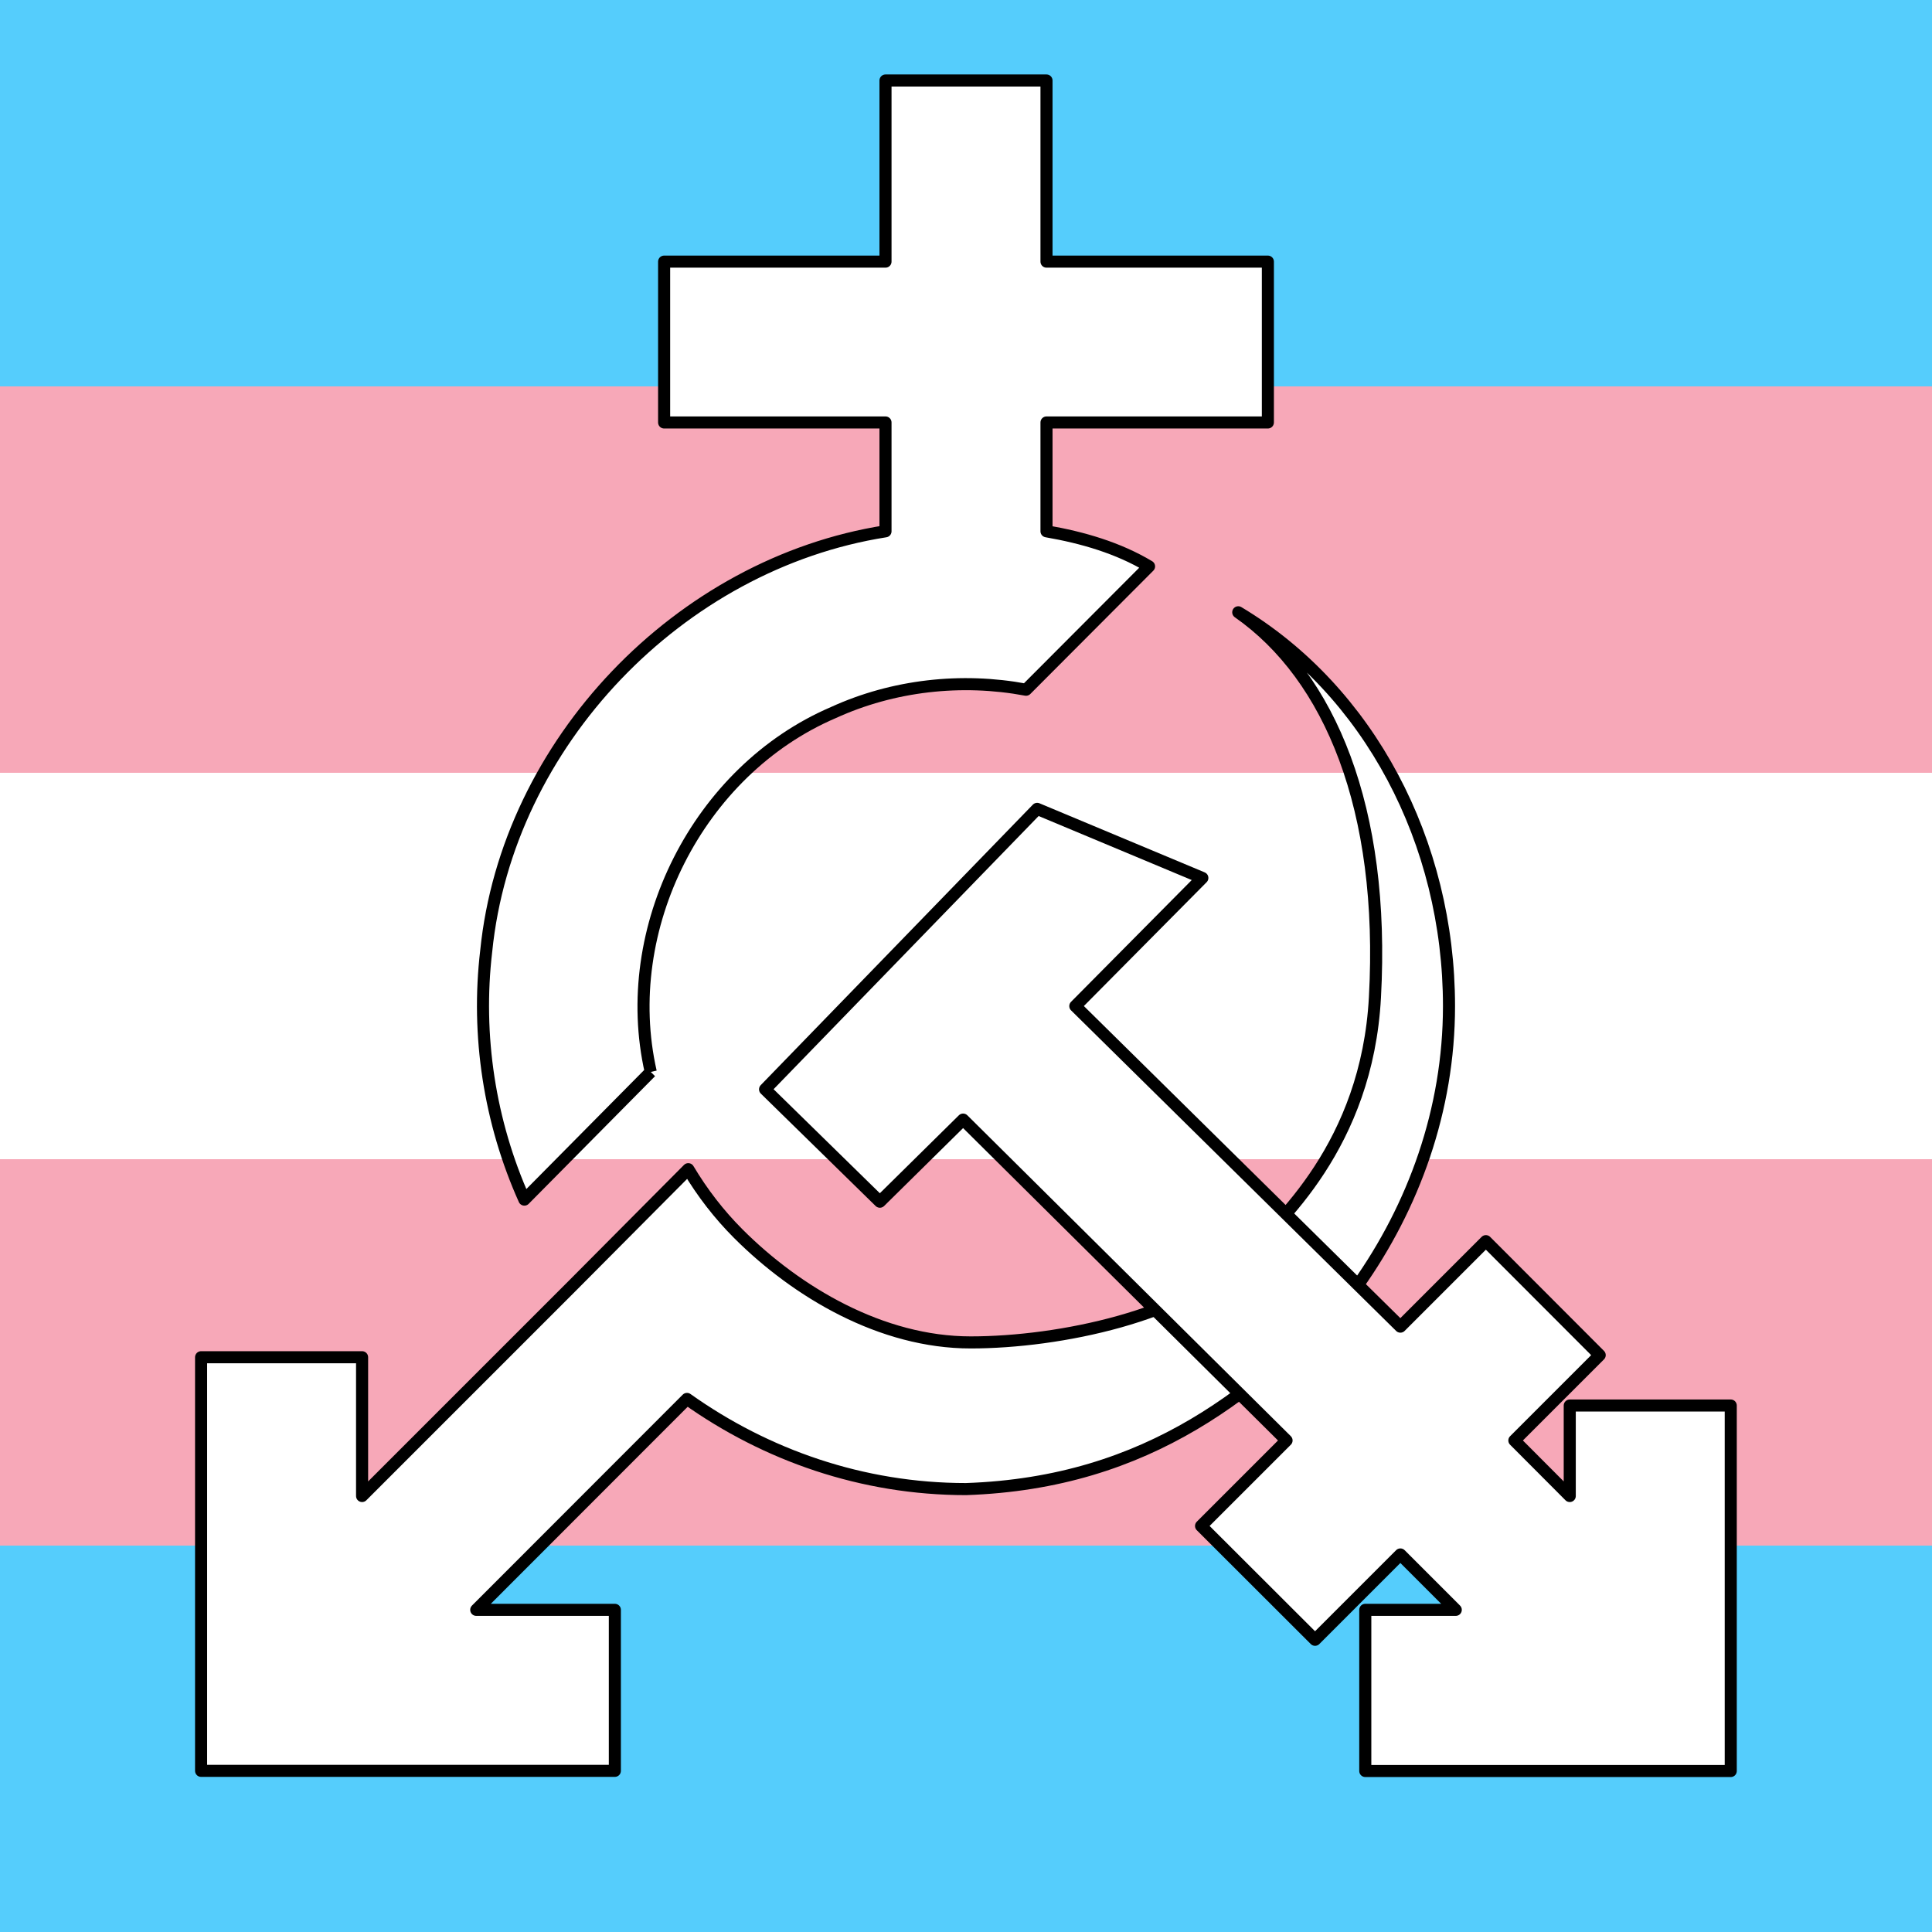
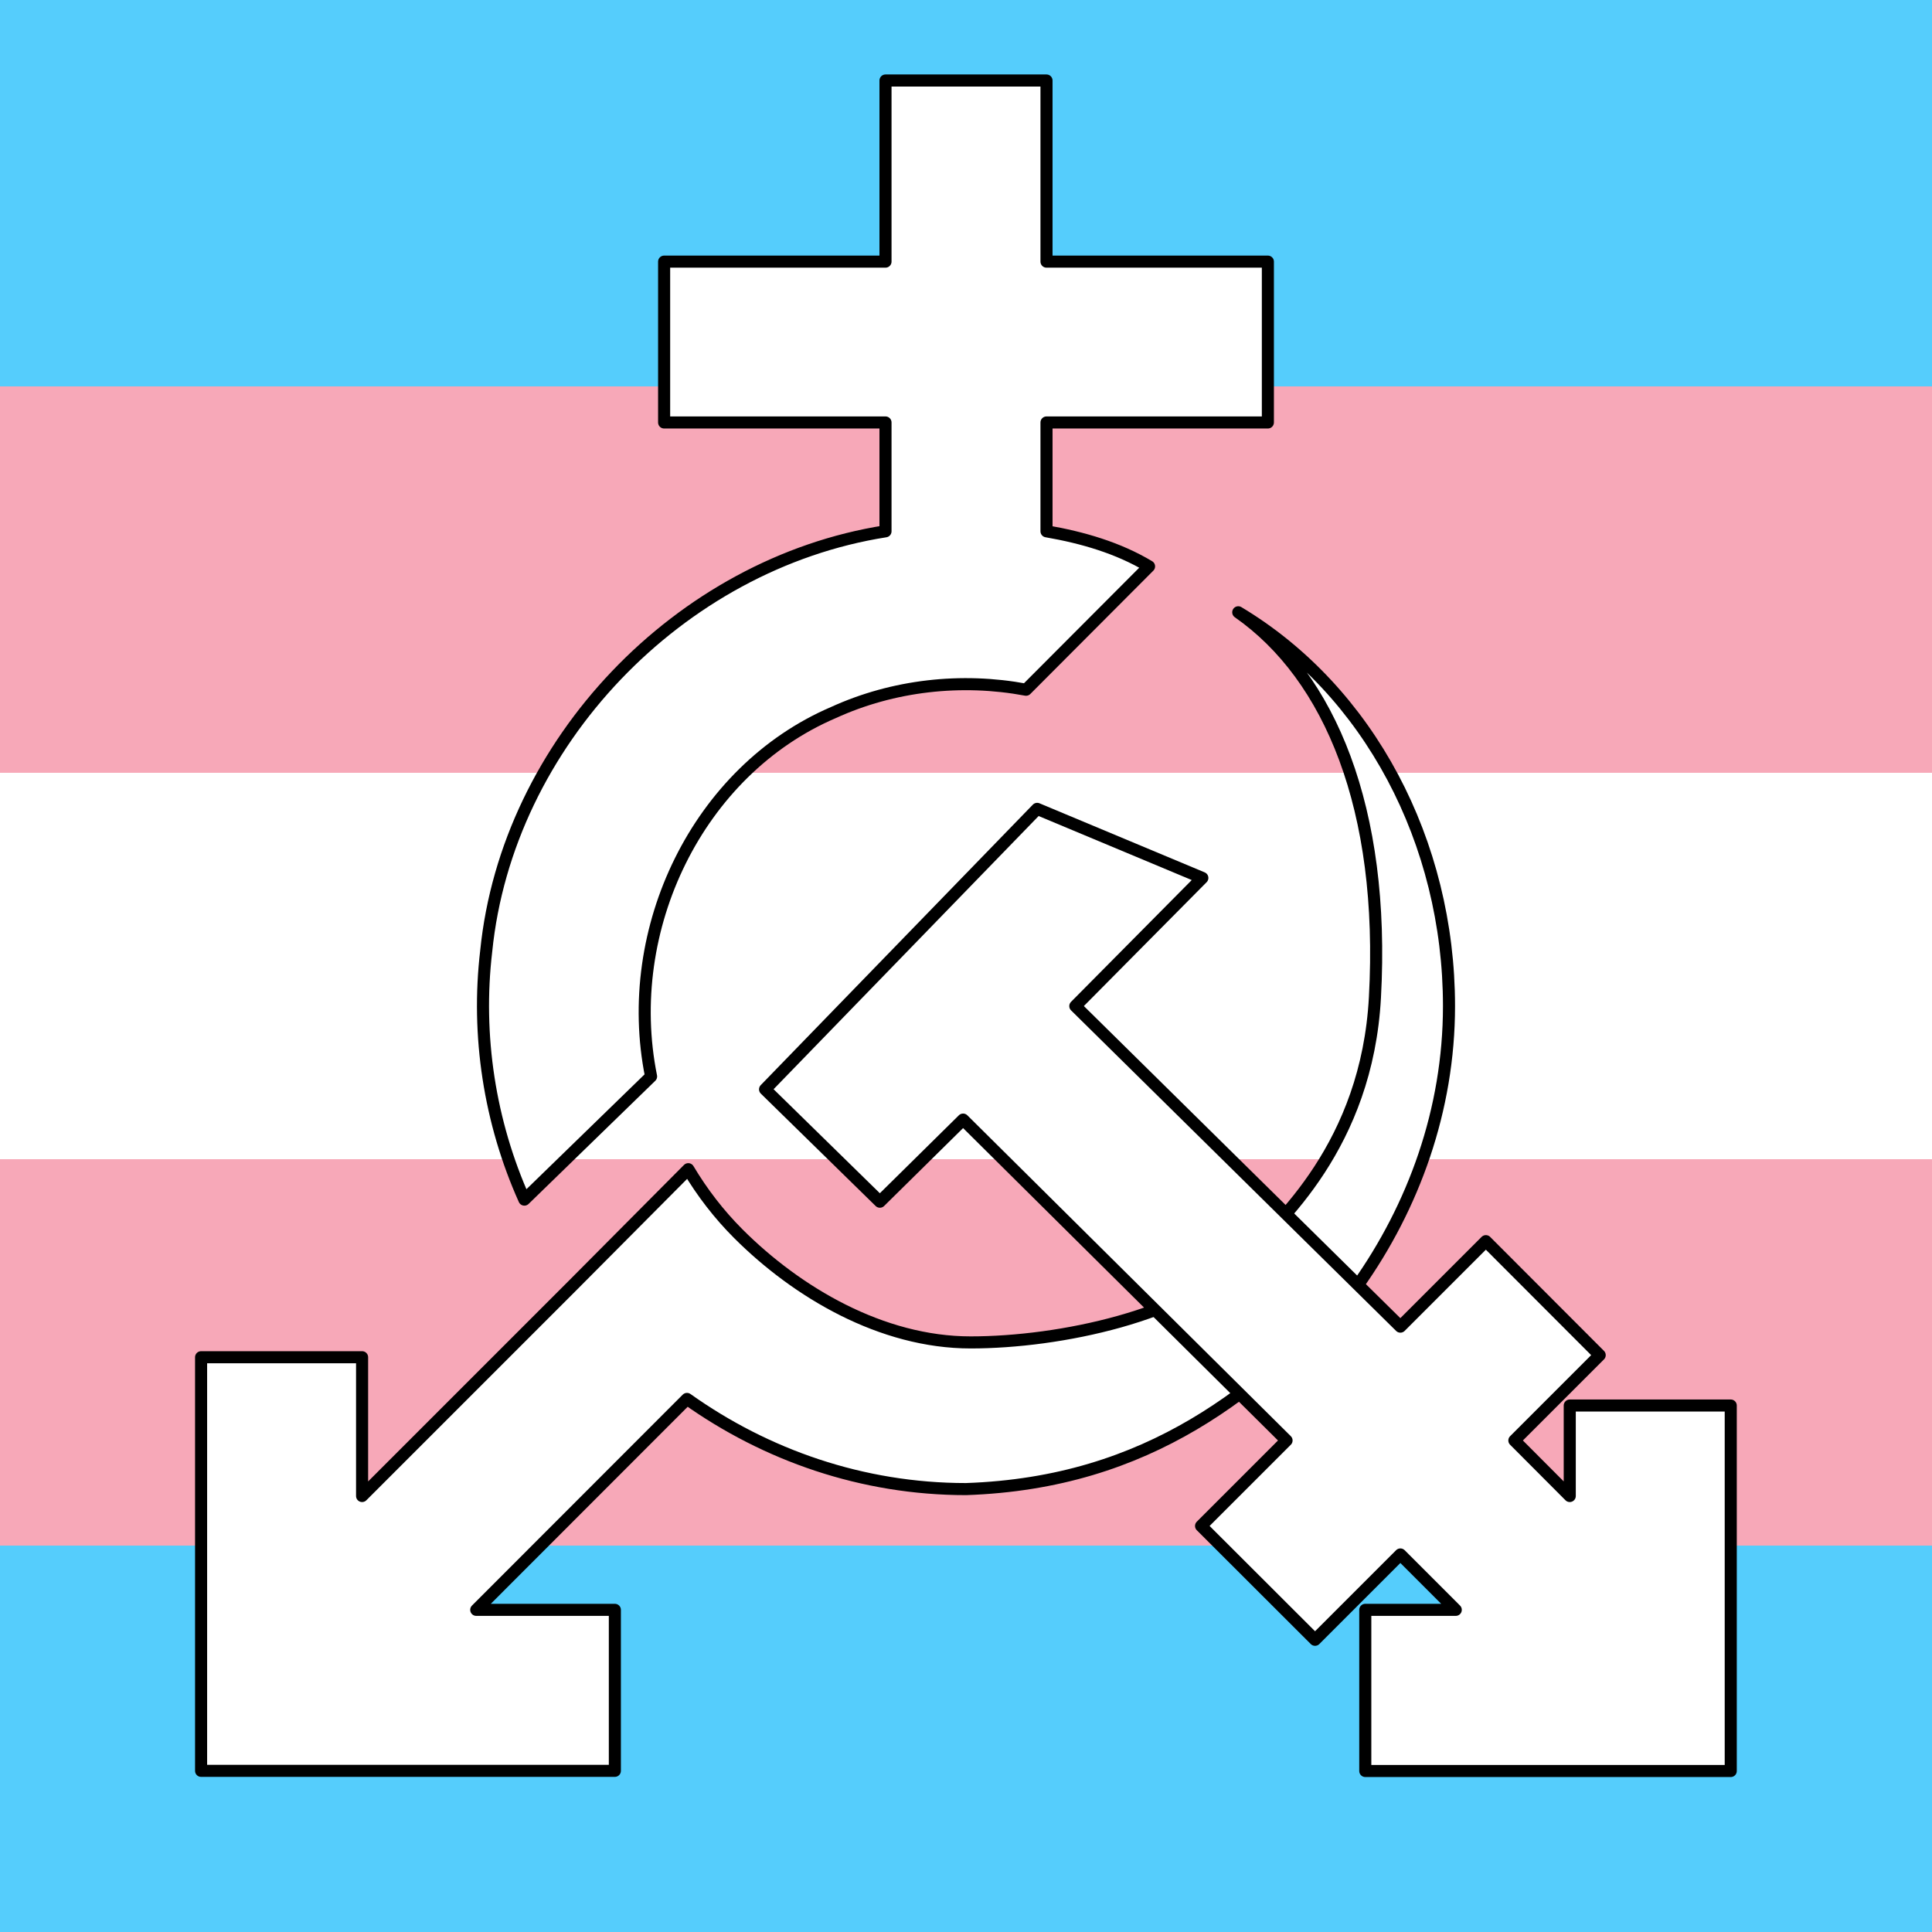
<svg xmlns="http://www.w3.org/2000/svg" width="12pt" height="12pt" viewBox="0 0 12 12" version="1.1" id="svg9">
  <defs id="defs13">
    <linearGradient id="linearGradient5935">
      <stop style="stop-color:#000000;stop-opacity:1;" offset="0" id="stop5933" />
    </linearGradient>
  </defs>
  <g id="layer2" style="display:inline">
    <rect style="fill:#55cdfc;fill-opacity:1;stroke:#000000;stroke-width:0;stroke-linejoin:round;stroke-dasharray:none;paint-order:fill markers stroke" id="rect17148" width="12" height="2.4" x="0" y="0" />
    <rect style="fill:#55cdfc;fill-opacity:1;stroke:#000000;stroke-width:0;stroke-linejoin:round;stroke-dasharray:none;paint-order:fill markers stroke" id="rect17150" width="12" height="2.4" x="0" y="9.6" />
    <rect style="fill:#f7a8b8;fill-opacity:1;stroke:#000000;stroke-width:0;stroke-linejoin:round;stroke-dasharray:none;paint-order:fill markers stroke" id="rect17152" width="12" height="2.4" x="0" y="2.4" />
    <rect style="fill:#f7a8b8;fill-opacity:1;stroke:#000000;stroke-width:0;stroke-linejoin:round;stroke-dasharray:none;paint-order:fill markers stroke" id="rect17466" width="12" height="2.4" x="0" y="7.2" />
    <rect style="fill:#ffffff;fill-opacity:1;stroke:#000000;stroke-width:0;stroke-linejoin:round;stroke-dasharray:none;paint-order:fill markers stroke" id="rect17468" width="12" height="2.4" x="0" y="4.8" />
  </g>
  <path style="color:#000000;font-style:normal;font-variant:normal;font-weight:normal;font-stretch:normal;font-size:medium;line-height:normal;font-family:sans-serif;font-variant-ligatures:normal;font-variant-position:normal;font-variant-caps:normal;font-variant-numeric:normal;font-variant-alternates:normal;font-feature-settings:normal;text-indent:0;text-align:start;text-decoration:none;text-decoration-line:none;text-decoration-style:solid;text-decoration-color:#000000;letter-spacing:normal;word-spacing:normal;text-transform:none;writing-mode:lr-tb;direction:ltr;text-orientation:mixed;dominant-baseline:auto;baseline-shift:baseline;text-anchor:start;white-space:normal;shape-padding:0;clip-rule:nonzero;display:inline;overflow:visible;visibility:visible;opacity:1;isolation:auto;mix-blend-mode:normal;color-interpolation:sRGB;color-interpolation-filters:linearRGB;solid-color:#000000;solid-opacity:1;fill:#ffffff;fill-opacity:1;fill-rule:nonzero;stroke:#000000;stroke-width:0.075;stroke-linecap:butt;stroke-linejoin:round;stroke-miterlimit:10;stroke-dasharray:none;stroke-dashoffset:0;stroke-opacity:1;color-rendering:auto;image-rendering:auto;shape-rendering:auto;text-rendering:auto;enable-background:accumulate" d="M 8.431,7.986 C 8.78,7.495 9,6.894 9,6.249 c 0,-1.017 -0.496,-1.959 -1.309,-2.446 0.57,0.398 0.913,1.222 0.849,2.391 C 8.491,7.114 7.939,7.594 7.733,7.804 7.373,8.171 6.583,8.338 6.029,8.338 5.475,8.338 4.949,8.026 4.586,7.663 4.466,7.543 4.362,7.408 4.275,7.262 l -0.716,0.72 m 0,0 -1.31,1.31 V 8.43 h -1 v 2.569 H 3.819 V 9.999 H 2.958 L 4.267,8.689 C 4.758,9.038 5.355,9.249 6,9.249 7.139,9.21 7.821,8.637 8.431,7.986" id="path2" />
-   <path style="color:#000000;font-style:normal;font-variant:normal;font-weight:normal;font-stretch:normal;font-size:medium;line-height:normal;font-family:sans-serif;font-variant-ligatures:normal;font-variant-position:normal;font-variant-caps:normal;font-variant-numeric:normal;font-variant-alternates:normal;font-feature-settings:normal;text-indent:0;text-align:start;text-decoration:none;text-decoration-line:none;text-decoration-style:solid;text-decoration-color:#000000;letter-spacing:normal;word-spacing:normal;text-transform:none;writing-mode:lr-tb;direction:ltr;text-orientation:mixed;dominant-baseline:auto;baseline-shift:baseline;text-anchor:start;white-space:normal;shape-padding:0;clip-rule:nonzero;display:inline;overflow:visible;visibility:visible;opacity:1;isolation:auto;mix-blend-mode:normal;color-interpolation:sRGB;color-interpolation-filters:linearRGB;solid-color:#000000;solid-opacity:1;fill:#ffffff;fill-opacity:1;fill-rule:nonzero;stroke:#000000;stroke-width:0.075;stroke-linecap:butt;stroke-linejoin:round;stroke-miterlimit:10;stroke-dasharray:none;stroke-dashoffset:0;stroke-opacity:1;color-rendering:auto;image-rendering:auto;shape-rendering:auto;text-rendering:auto;enable-background:accumulate" d="M 4.042,6.658 C 3.84,5.769 4.336,4.786 5.176,4.426 5.548,4.256 5.972,4.209 6.373,4.284 L 7.137,3.518 C 6.945,3.403 6.725,3.339 6.5,3.3 V 2.624 H 7.875 V 1.625 H 6.5 V 0.5 H 5.5 V 1.625 H 4.125 v 0.999 H 5.5 V 3.3 C 4.22,3.501 3.15,4.615 3.02,5.907 2.958,6.431 3.041,6.97 3.257,7.451 L 4.042,6.658" id="path4914" />
+   <path style="color:#000000;font-style:normal;font-variant:normal;font-weight:normal;font-stretch:normal;font-size:medium;line-height:normal;font-family:sans-serif;font-variant-ligatures:normal;font-variant-position:normal;font-variant-caps:normal;font-variant-numeric:normal;font-variant-alternates:normal;font-feature-settings:normal;text-indent:0;text-align:start;text-decoration:none;text-decoration-line:none;text-decoration-style:solid;text-decoration-color:#000000;letter-spacing:normal;word-spacing:normal;text-transform:none;writing-mode:lr-tb;direction:ltr;text-orientation:mixed;dominant-baseline:auto;baseline-shift:baseline;text-anchor:start;white-space:normal;shape-padding:0;clip-rule:nonzero;display:inline;overflow:visible;visibility:visible;opacity:1;isolation:auto;mix-blend-mode:normal;color-interpolation:sRGB;color-interpolation-filters:linearRGB;solid-color:#000000;solid-opacity:1;fill:#ffffff;fill-opacity:1;fill-rule:nonzero;stroke:#000000;stroke-width:0.075;stroke-linecap:butt;stroke-linejoin:round;stroke-miterlimit:10;stroke-dasharray:none;stroke-dashoffset:0;stroke-opacity:1;color-rendering:auto;image-rendering:auto;shape-rendering:auto;text-rendering:auto;enable-background:accumulate" d="M 5.176,4.426 C 5.548,4.256 5.972,4.209 6.373,4.284 L 7.137,3.518 C 6.945,3.403 6.725,3.339 6.5,3.3 V 2.624 H 7.875 V 1.625 H 6.5 V 0.5 H 5.5 V 1.625 H 4.125 v 0.999 H 5.5 V 3.3 C 4.22,3.501 3.15,4.615 3.02,5.907 2.958,6.431 3.041,6.97 3.257,7.451 L 4.044,6.686 C 3.859,5.769 4.336,4.786 5.176,4.426 Z" id="path4914" />
  <path style="color:#000000;font-style:normal;font-variant:normal;font-weight:normal;font-stretch:normal;font-size:medium;line-height:normal;font-family:sans-serif;font-variant-ligatures:normal;font-variant-position:normal;font-variant-caps:normal;font-variant-numeric:normal;font-variant-alternates:normal;font-feature-settings:normal;text-indent:0;text-align:start;text-decoration:none;text-decoration-line:none;text-decoration-style:solid;text-decoration-color:#000000;letter-spacing:normal;word-spacing:normal;text-transform:none;writing-mode:lr-tb;direction:ltr;text-orientation:mixed;dominant-baseline:auto;baseline-shift:baseline;text-anchor:start;white-space:normal;shape-padding:0;clip-rule:nonzero;display:inline;overflow:visible;visibility:visible;opacity:1;isolation:auto;mix-blend-mode:normal;color-interpolation:sRGB;color-interpolation-filters:linearRGB;solid-color:#000000;solid-opacity:1;fill:#ffffff;fill-opacity:1;fill-rule:nonzero;stroke:#000000;stroke-width:0.075;stroke-linecap:butt;stroke-linejoin:round;stroke-miterlimit:10;stroke-dasharray:none;stroke-dashoffset:0;stroke-opacity:1;color-rendering:auto;image-rendering:auto;shape-rendering:auto;text-rendering:auto;enable-background:accumulate" d="M 6.679,6.249 8.698,8.24 9.229,7.709 9.936,8.417 9.406,8.947 9.75,9.292 v -0.562 H 10.75 V 11 H 8.48 V 9.999 h 0.562 L 8.698,9.655 8.168,10.185 7.46,9.478 7.991,8.947 5.982,6.954 5.465,7.464 4.752,6.766 6.442,5.024 7.468,5.453 Z" id="path4954" />
</svg>
